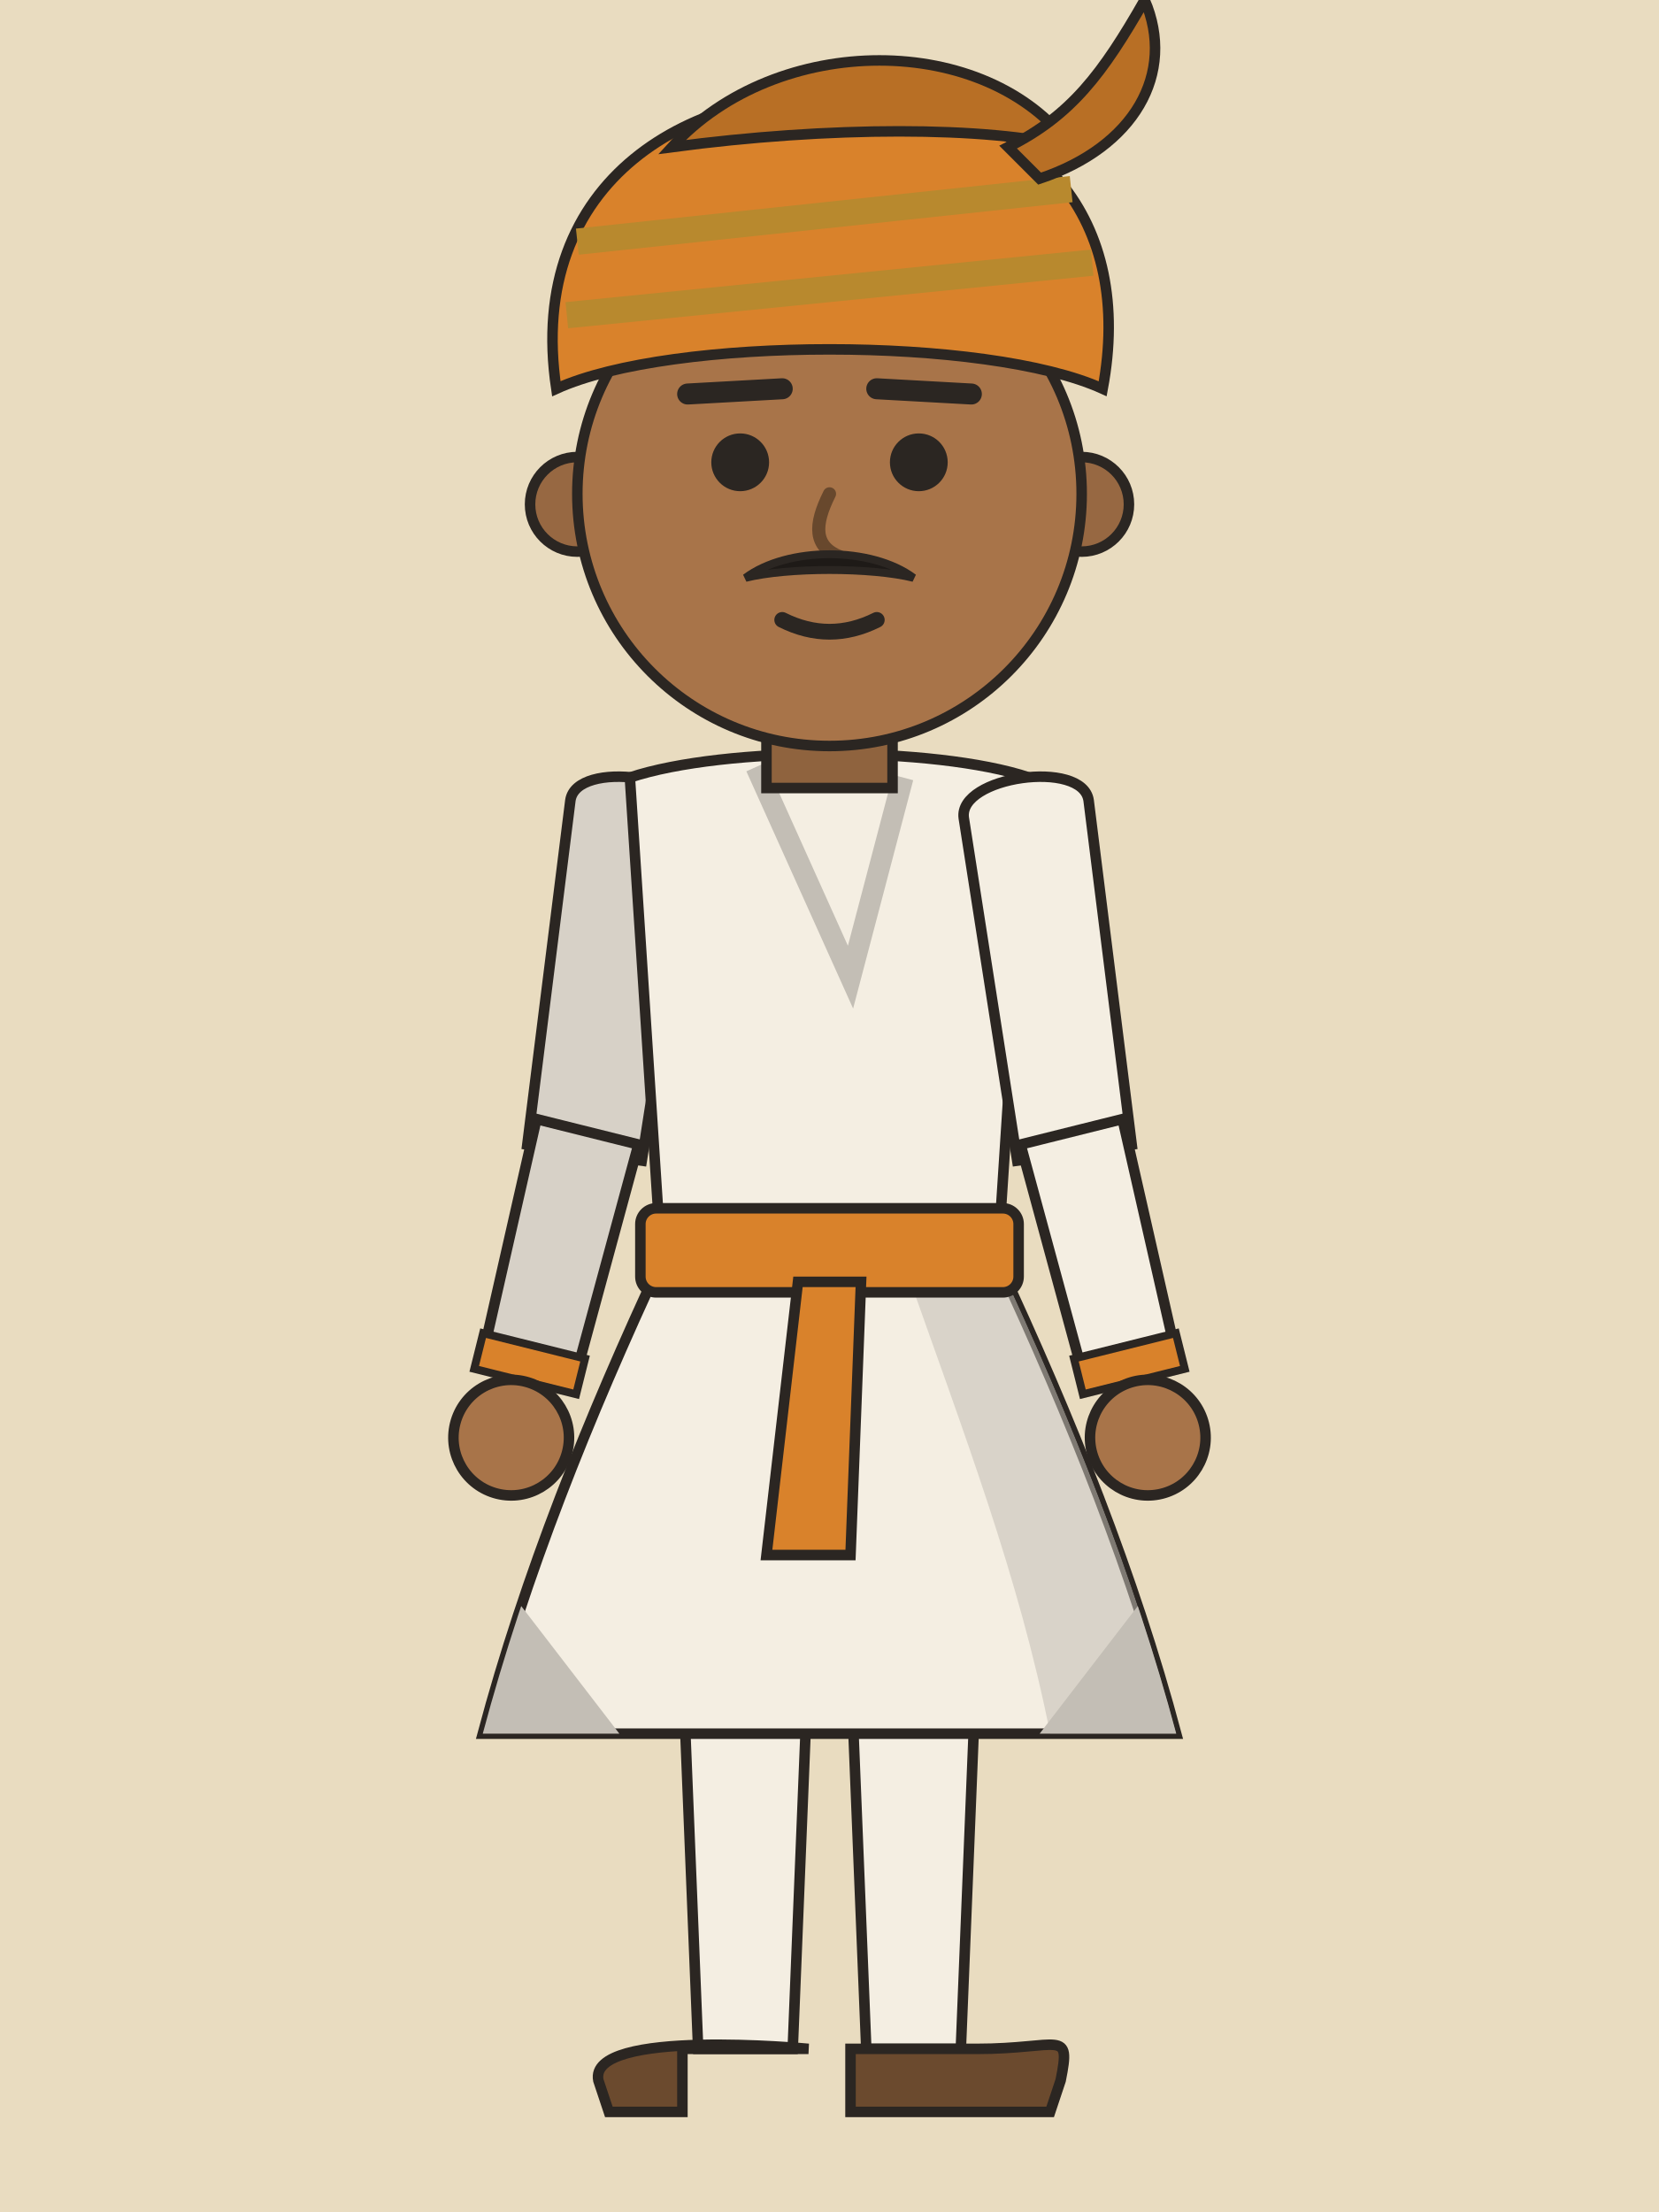
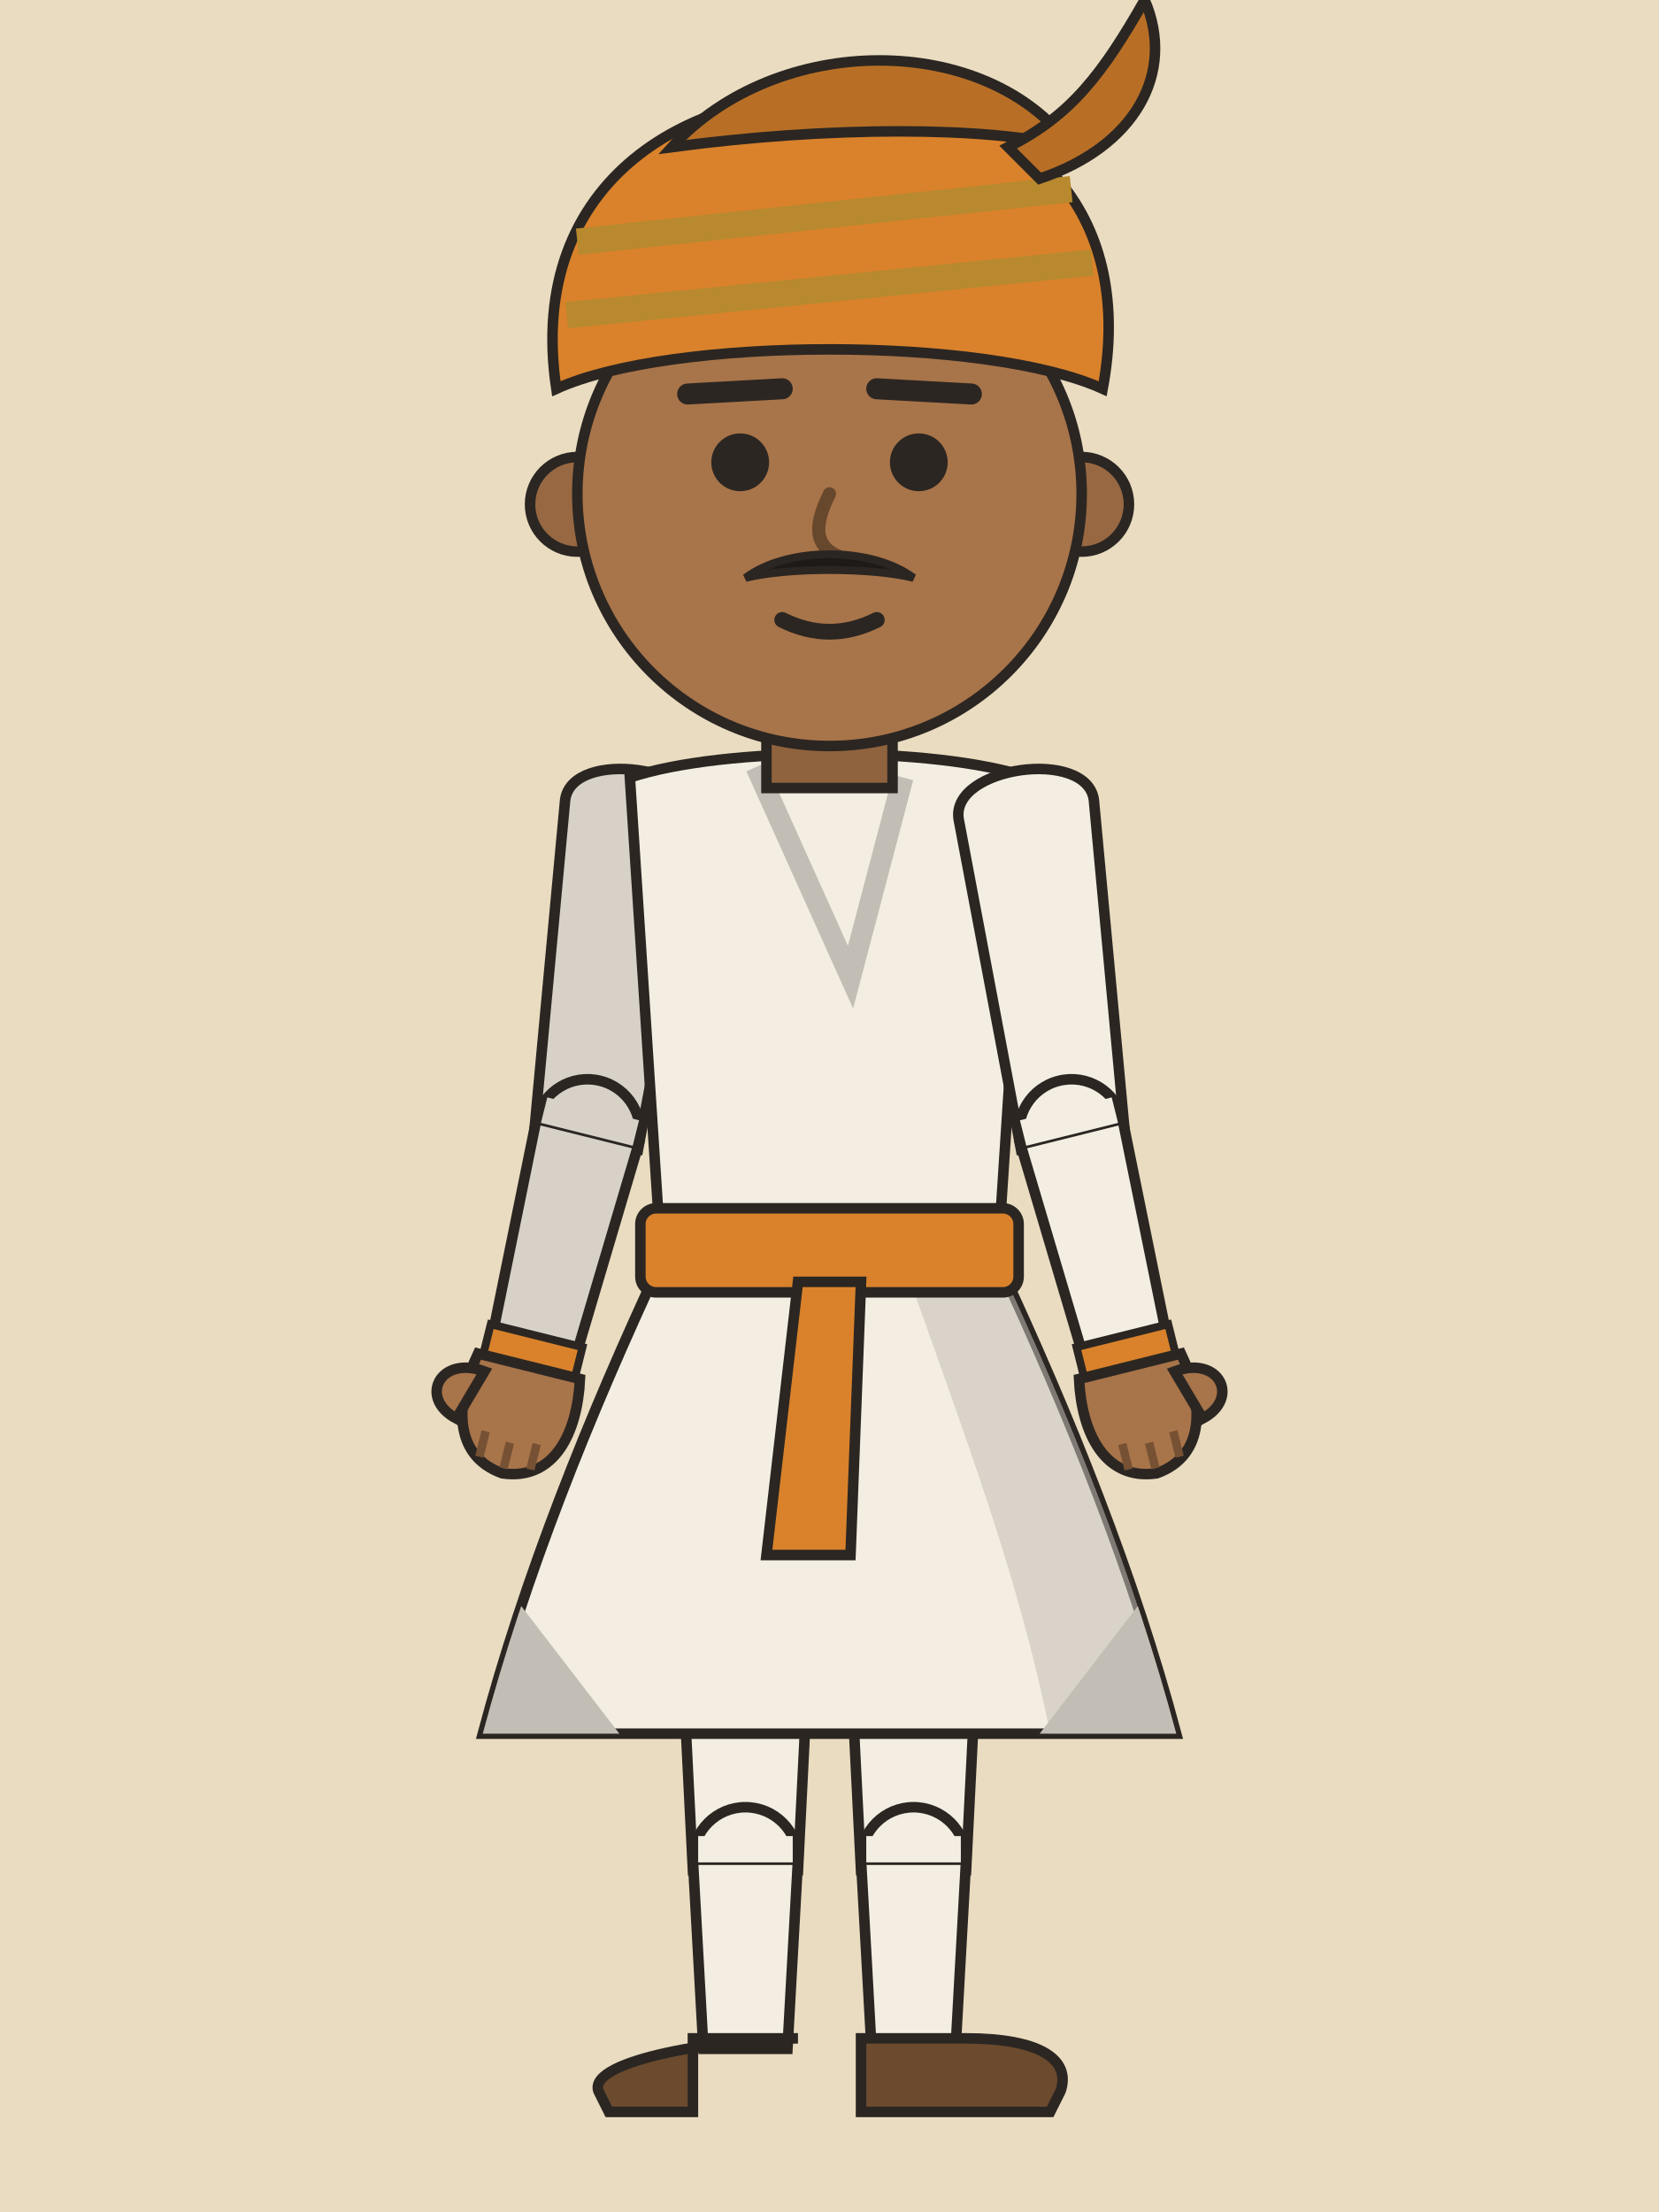
<svg xmlns="http://www.w3.org/2000/svg" viewBox="0 0 600 800" width="600" height="800">
  <rect width="600" height="800" fill="#E9DCC0" />
  <g id="bajiRao-root" transform="translate(300,760) scale(1.9,1.9)">
    <g id="bajiRao-walk" transform="translate(0,0)">
      <g transform="scale(1)">
        <g transform="translate(-16,-84)">
          <g id="bajiRao-legL" transform="rotate(0)">
-             <path d="M-12,0 L12,0 L9,74 L-9,74Z" fill="#F4EEE2" stroke="#2B2622" stroke-width="2" />
-             <path d="M-12,74 L12,74 C12,74 -30,70 -28,80 L-26,86 L-12,86Z" fill="#6B4A2E" stroke="#2B2622" stroke-width="2" />
+             <path d="M-12,0 L12,0 L10,40 L-10,40Z" fill="#F4EEE2" stroke="#2B2622" stroke-width="2" />
+             <g transform="translate(0,38)">
+               <g id="bajiRao-legL-lower" transform="rotate(0)">
+                 <circle r="10" fill="#F4EEE2" stroke="#2B2622" stroke-width="2" />
+                 <path d="M-10,0 L10,0 L8,36 L-8,36Z" fill="#F4EEE2" stroke="#2B2622" stroke-width="2" />
+                 <path d="M-9,-2 L9,-2" stroke="#F4EEE2" stroke-width="5" />
+                 <path d="M-10,34 L10,34 C-4,34 -30,38 -28,44 L-26,48 L-10,48Z" fill="#6B4A2E" stroke="#2B2622" stroke-width="2" />
+               </g>
+             </g>
          </g>
        </g>
        <g transform="translate(16,-84)">
          <g id="bajiRao-legR" transform="rotate(0)">
-             <path d="M-12,0 L12,0 L9,74 L-9,74Z" fill="#F4EEE2" stroke="#2B2622" stroke-width="2" />
-             <path d="M-12,74 L12,74 C28,74 30,70 28,80 L26,86 L-12,86Z" fill="#6B4A2E" stroke="#2B2622" stroke-width="2" />
+             <path d="M-12,0 L12,0 L10,40 L-10,40Z" fill="#F4EEE2" stroke="#2B2622" stroke-width="2" />
+             <g transform="translate(0,38)">
+               <g id="bajiRao-legR-lower" transform="rotate(0)">
+                 <circle r="10" fill="#F4EEE2" stroke="#2B2622" stroke-width="2" />
+                 <path d="M-10,0 L10,0 L8,36 L-8,36Z" fill="#F4EEE2" stroke="#2B2622" stroke-width="2" />
+                 <path d="M-9,-2 L9,-2" stroke="#F4EEE2" stroke-width="5" />
+                 <path d="M-10,34 L10,34 C24,34 30,38 28,44 L26,48 L-10,48Z" fill="#6B4A2E" stroke="#2B2622" stroke-width="2" />
+               </g>
+             </g>
          </g>
        </g>
        <g transform="translate(0,-84)">
          <g id="bajiRao-body" transform="scale(1,1)">
            <g transform="translate(0,84)">
              <g transform="translate(-38,-242)">
                <g id="bajiRao-armL-upper" transform="rotate(8)">
-                   <path d="M-12,-4 C-12,-12 12,-12 12,-4 L11,62 L-11,62Z" fill="#d7d1c7" stroke="#2B2622" stroke-width="2" />
+                   <path d="M-13,-4 C-13,-14 13,-14 13,-4 L10,60 L-10,60Z" fill="#d7d1c7" stroke="#2B2622" stroke-width="2" />
                  <g transform="translate(0,58)">
                    <g id="bajiRao-armL-lower" transform="rotate(6)">
-                       <path d="M-10,0 L10,0 L9,48 L-9,48Z" fill="#d7d1c7" stroke="#2B2622" stroke-width="2" />
-                       <rect x="-10" y="42" width="20" height="7" fill="#D9822B" stroke="#2B2622" stroke-width="1.5" />
-                       <circle cx="0" cy="60" r="11" fill="#A87449" stroke="#2B2622" stroke-width="2" />
+                       <circle cx="0" cy="0" r="10" fill="#d7d1c7" stroke="#2B2622" stroke-width="2" />
+                       <path d="M-10,0 L10,0 L8,46 L-8,46Z" fill="#d7d1c7" stroke="#2B2622" stroke-width="2" />
+                       <path d="M-9,-2 L9,-2" stroke="#d7d1c7" stroke-width="5" />
+                       <rect x="-9" y="40" width="18" height="7" fill="#D9822B" stroke="#2B2622" stroke-width="1.5" />
+                       <g transform="translate(0,46)">
+                         <g id="bajiRao-armL-hand">
+                           <g class="hand">
+                             <path d="M-10,0 C-12,10 -10,20 0,21 C10,20 12,10 10,0Z" fill="#A87449" stroke="#2B2622" stroke-width="2" />
+                             <path d="M-8,3 C-17,2 -19,11 -11,13Z" fill="#A87449" stroke="#2B2622" stroke-width="2" />
+                             <path d="M-5,14 L-5,19 M0,15 L0,20 M5,14 L5,19" stroke="#765133" stroke-width="1.6" />
+                           </g>
+                         </g>
+                       </g>
                    </g>
                  </g>
                </g>
              </g>
              <g id="bajiRao-torso">
                <clipPath id="bajiRao-tclip">
                  <path d="M-38,-252 C-20,-258 20,-258 38,-252 L32,-160 C46,-130 58,-100 66,-70 L-66,-70 C-58,-100 -46,-130 -32,-160Z" />
                </clipPath>
                <path d="M-38,-252 C-20,-258 20,-258 38,-252 L32,-160 C46,-130 58,-100 66,-70 L-66,-70 C-58,-100 -46,-130 -32,-160Z" fill="#F4EEE2" stroke="#2B2622" stroke-width="2" />
                <g clip-path="url(#bajiRao-tclip)">
                  <path d="M-66,-70 L-60,-96 L-40,-70Z M66,-70 L60,-96 L40,-70Z" fill="#c3beb5" />
                  <path d="M14,-160 C26,-126 36,-100 42,-70 L66,-70 C58,-100 46,-130 32,-160Z" fill="#c3beb5" opacity="0.55" />
                </g>
                <path d="M-14,-254 L4,-214 L14,-252" fill="none" stroke="#c3beb5" stroke-width="4" />
                <rect x="-36" y="-170" width="72" height="16" rx="3" fill="#D9822B" stroke="#2B2622" stroke-width="2" />
                <path d="M-6,-156 L-12,-104 L4,-104 L6,-156Z" fill="#D9822B" stroke="#2B2622" stroke-width="2" />
              </g>
              <g transform="translate(0,-254)">
                <g id="bajiRao-head" transform="rotate(0)">
                  <rect x="-12" y="-14" width="24" height="18" fill="#8f633e" stroke="#2B2622" stroke-width="2" />
                  <circle cx="-48" cy="-50" r="9" fill="#976842" stroke="#2B2622" stroke-width="2" />
                  <circle cx="48" cy="-50" r="9" fill="#976842" stroke="#2B2622" stroke-width="2" />
                  <circle cx="0" cy="-52" r="48" fill="#A87449" stroke="#2B2622" stroke-width="2" />
                  <g id="bajiRao-eyes">
                    <g id="bajiRao-eyes-open">
                      <circle cx="-17" cy="-58" r="5.5" fill="#2B2622" />
                      <circle cx="17" cy="-58" r="5.5" fill="#2B2622" />
                    </g>
                    <g id="bajiRao-eyes-shut" opacity="0">
                      <path d="M-23,-58 L-11,-58 M11,-58 L23,-58" stroke="#2B2622" stroke-width="3" stroke-linecap="round" />
                    </g>
                  </g>
                  <g id="bajiRao-brows" transform="translate(0,0)">
                    <path d="M-27,-71 L-9,-72" stroke="#2B2622" stroke-width="4" stroke-linecap="round" fill="none" />
                    <path d="M9,-72 L27,-71" stroke="#2B2622" stroke-width="4" stroke-linecap="round" fill="none" />
                  </g>
                  <path d="M0,-52 C-3,-46 -3,-42 2,-40" stroke="#68482d" stroke-width="2.5" fill="none" stroke-linecap="round" />
                  <path d="M-16,-36 C-8,-42 8,-42 16,-36 C8,-38 -8,-38 -16,-36Z" fill="#1E1A17" stroke="#2B2622" stroke-width="1.5" />
                  <g id="bajiRao-mouth">
                    <path id="bajiRao-m0" d="M-9,-28 C-3,-25 3,-25 9,-28" stroke="#2B2622" stroke-width="3" fill="none" stroke-linecap="round" />
                    <ellipse id="bajiRao-m1" cx="0" cy="-27" rx="7" ry="4" fill="#5A2A24" stroke="#2B2622" stroke-width="1.5" opacity="0" />
                    <ellipse id="bajiRao-m2" cx="0" cy="-26" rx="8" ry="8" fill="#5A2A24" stroke="#2B2622" stroke-width="1.5" opacity="0" />
                  </g>
                  <g id="bajiRao-hat">
                    <path d="M-52,-72 C-58,-112 -26,-130 6,-128 C40,-126 58,-104 52,-72 C30,-82 -30,-82 -52,-72Z" fill="#D9822B" stroke="#2B2622" stroke-width="2" />
                    <path d="M-30,-118 C-10,-140 30,-140 46,-118 C30,-122 0,-122 -30,-118Z" fill="#b86f25" stroke="#2B2622" stroke-width="2" />
                    <path d="M-50,-86 L50,-96 M-48,-100 L46,-110" stroke="#B8892E" stroke-width="5" />
                    <path d="M40,-112 C58,-118 66,-132 60,-146 C52,-132 46,-124 34,-118Z" fill="#b86f25" stroke="#2B2622" stroke-width="2" />
                  </g>
                </g>
              </g>
              <g transform="translate(38,-242)">
                <g id="bajiRao-armR-upper" transform="rotate(-8)">
-                   <path d="M-12,-4 C-12,-12 12,-12 12,-4 L11,62 L-11,62Z" fill="#f4eee2" stroke="#2B2622" stroke-width="2" />
+                   <path d="M-13,-4 C-13,-14 13,-14 13,-4 L10,60 L-10,60Z" fill="#f4eee2" stroke="#2B2622" stroke-width="2" />
                  <g transform="translate(0,58)">
                    <g id="bajiRao-armR-lower" transform="rotate(-6)">
-                       <path d="M-10,0 L10,0 L9,48 L-9,48Z" fill="#f4eee2" stroke="#2B2622" stroke-width="2" />
-                       <rect x="-10" y="42" width="20" height="7" fill="#D9822B" stroke="#2B2622" stroke-width="1.5" />
-                       <circle cx="0" cy="60" r="11" fill="#A87449" stroke="#2B2622" stroke-width="2" />
+                       <circle cx="0" cy="0" r="10" fill="#f4eee2" stroke="#2B2622" stroke-width="2" />
+                       <path d="M-10,0 L10,0 L8,46 L-8,46Z" fill="#f4eee2" stroke="#2B2622" stroke-width="2" />
+                       <path d="M-9,-2 L9,-2" stroke="#f4eee2" stroke-width="5" />
+                       <rect x="-9" y="40" width="18" height="7" fill="#D9822B" stroke="#2B2622" stroke-width="1.5" />
+                       <g transform="translate(0,46)">
+                         <g id="bajiRao-armR-hand">
+                           <g class="hand">
+                             <path d="M-10,0 C-12,10 -10,20 0,21 C10,20 12,10 10,0Z" fill="#A87449" stroke="#2B2622" stroke-width="2" />
+                             <path d="M8,3 C17,2 19,11 11,13Z" fill="#A87449" stroke="#2B2622" stroke-width="2" />
+                             <path d="M-5,14 L-5,19 M0,15 L0,20 M5,14 L5,19" stroke="#765133" stroke-width="1.6" />
+                           </g>
+                         </g>
+                       </g>
                    </g>
                  </g>
                </g>
              </g>
            </g>
          </g>
        </g>
      </g>
    </g>
  </g>
</svg>
